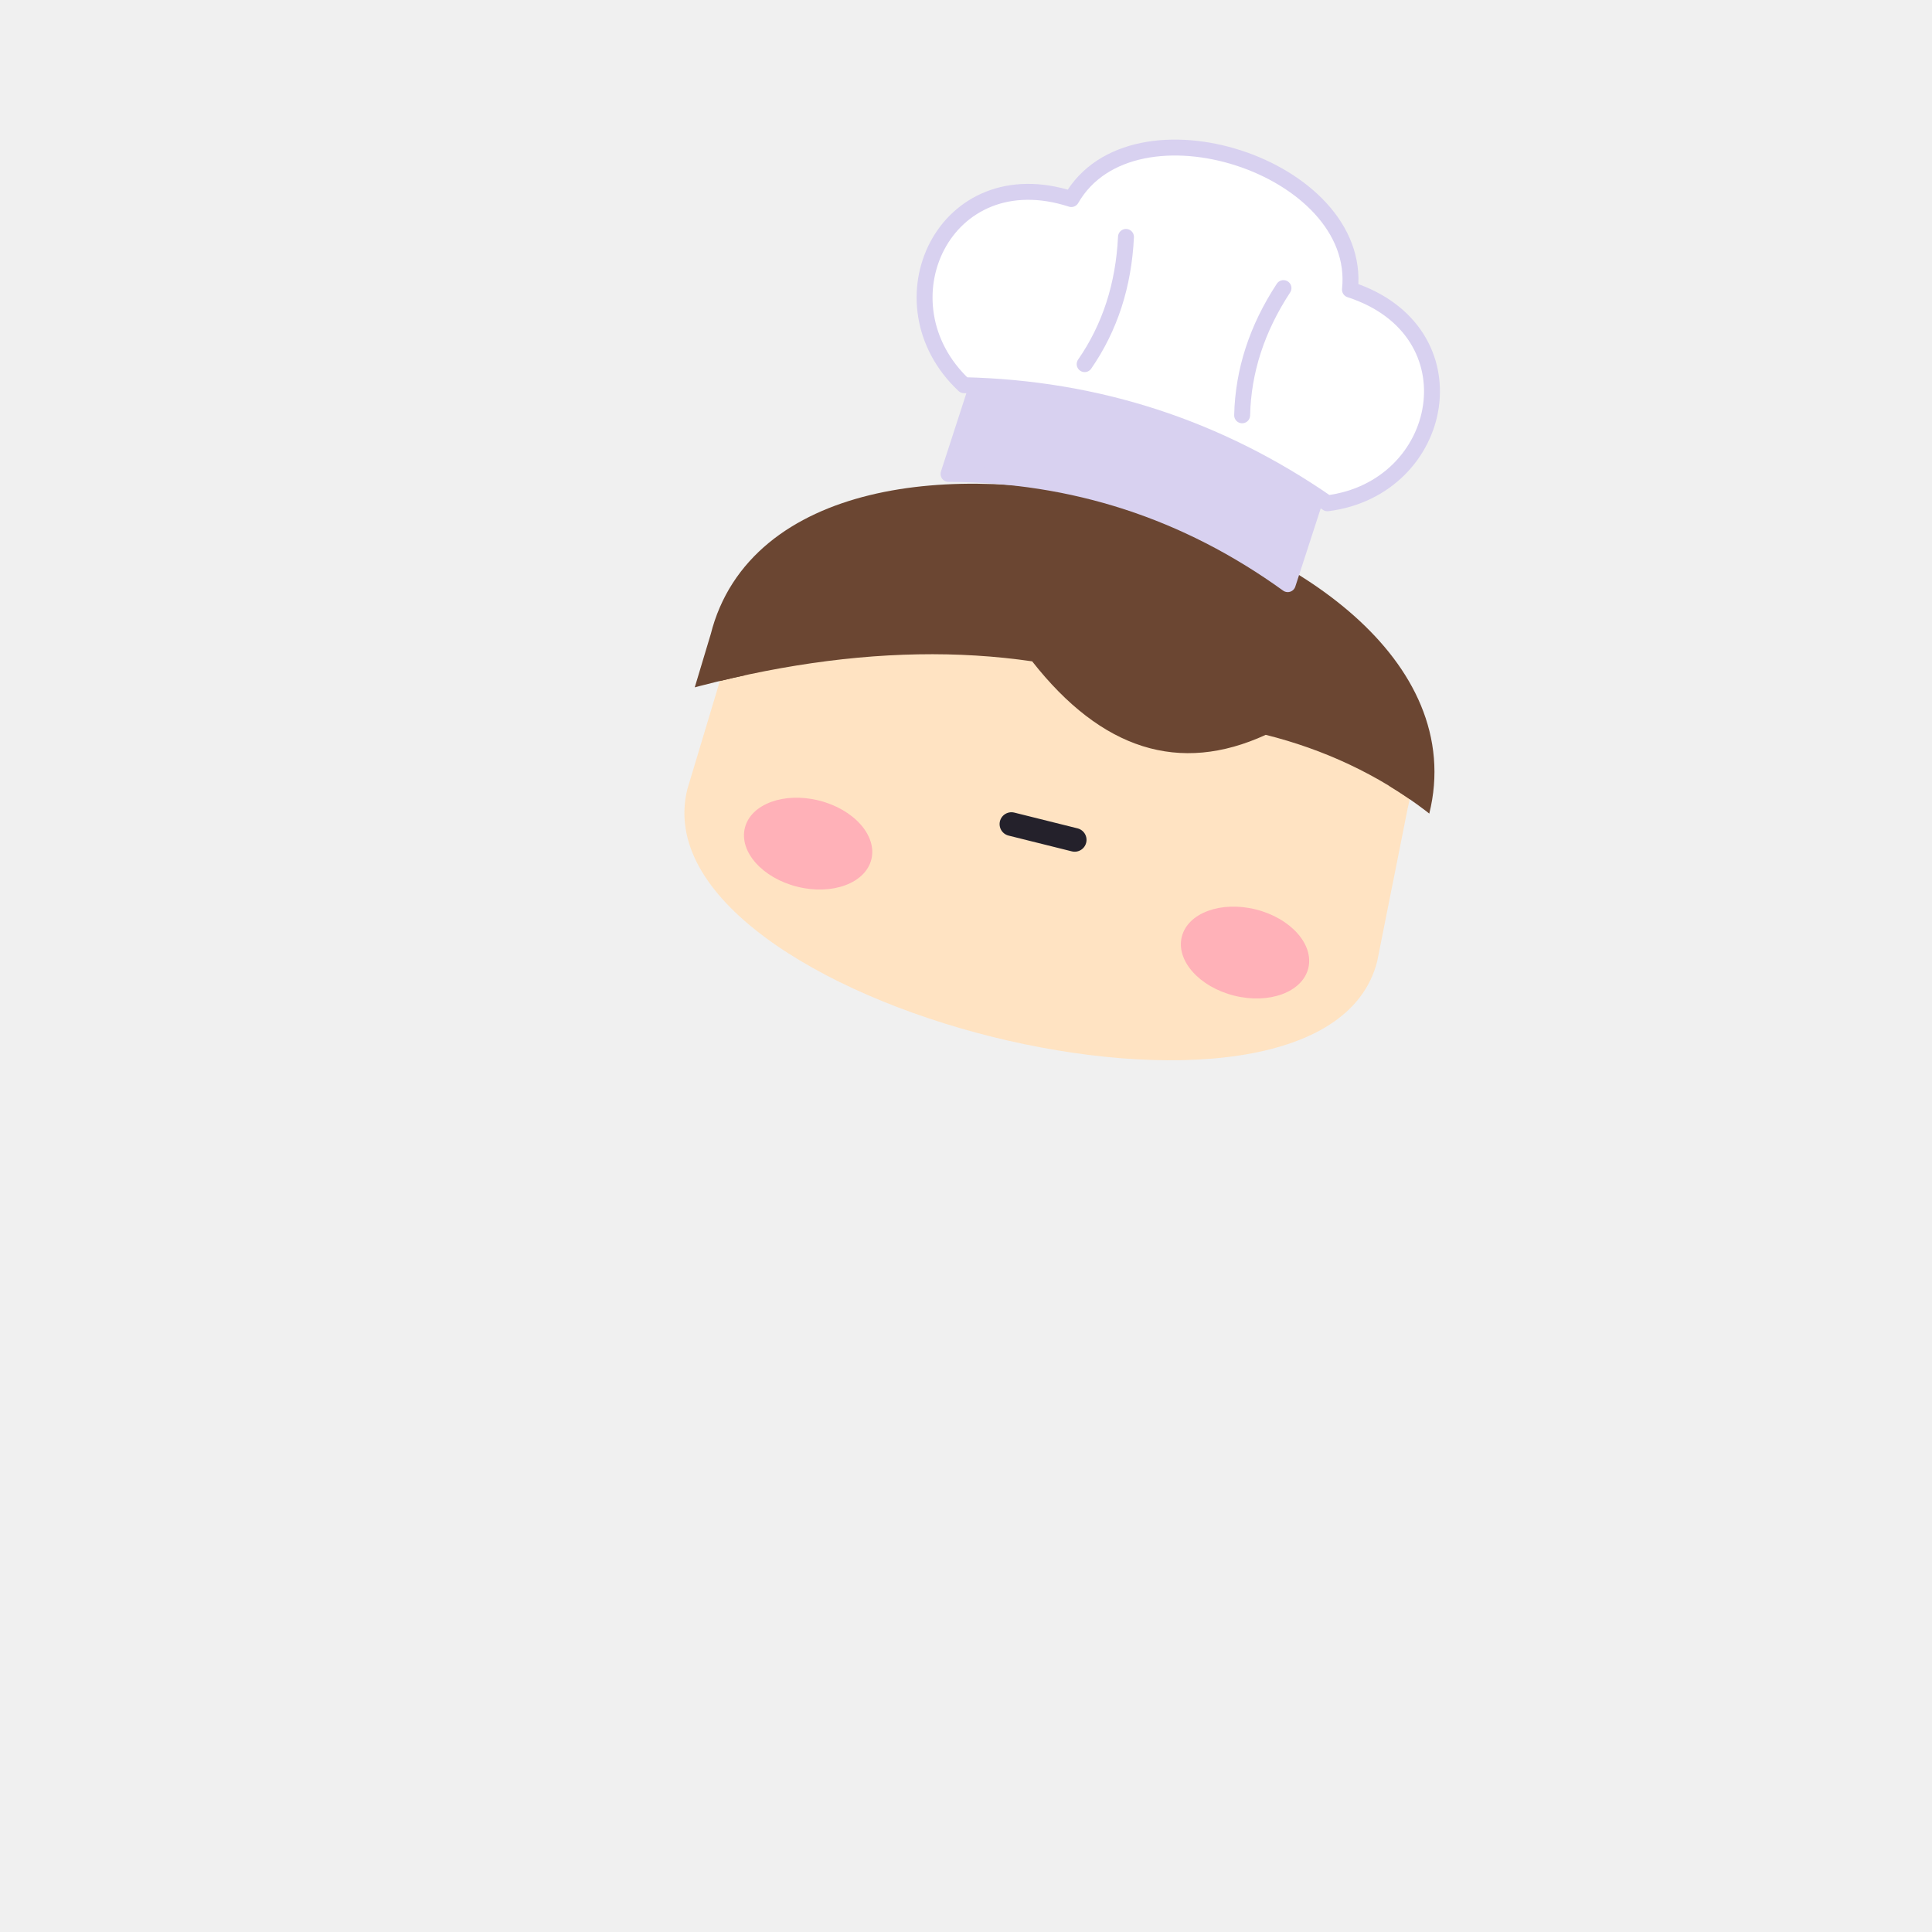
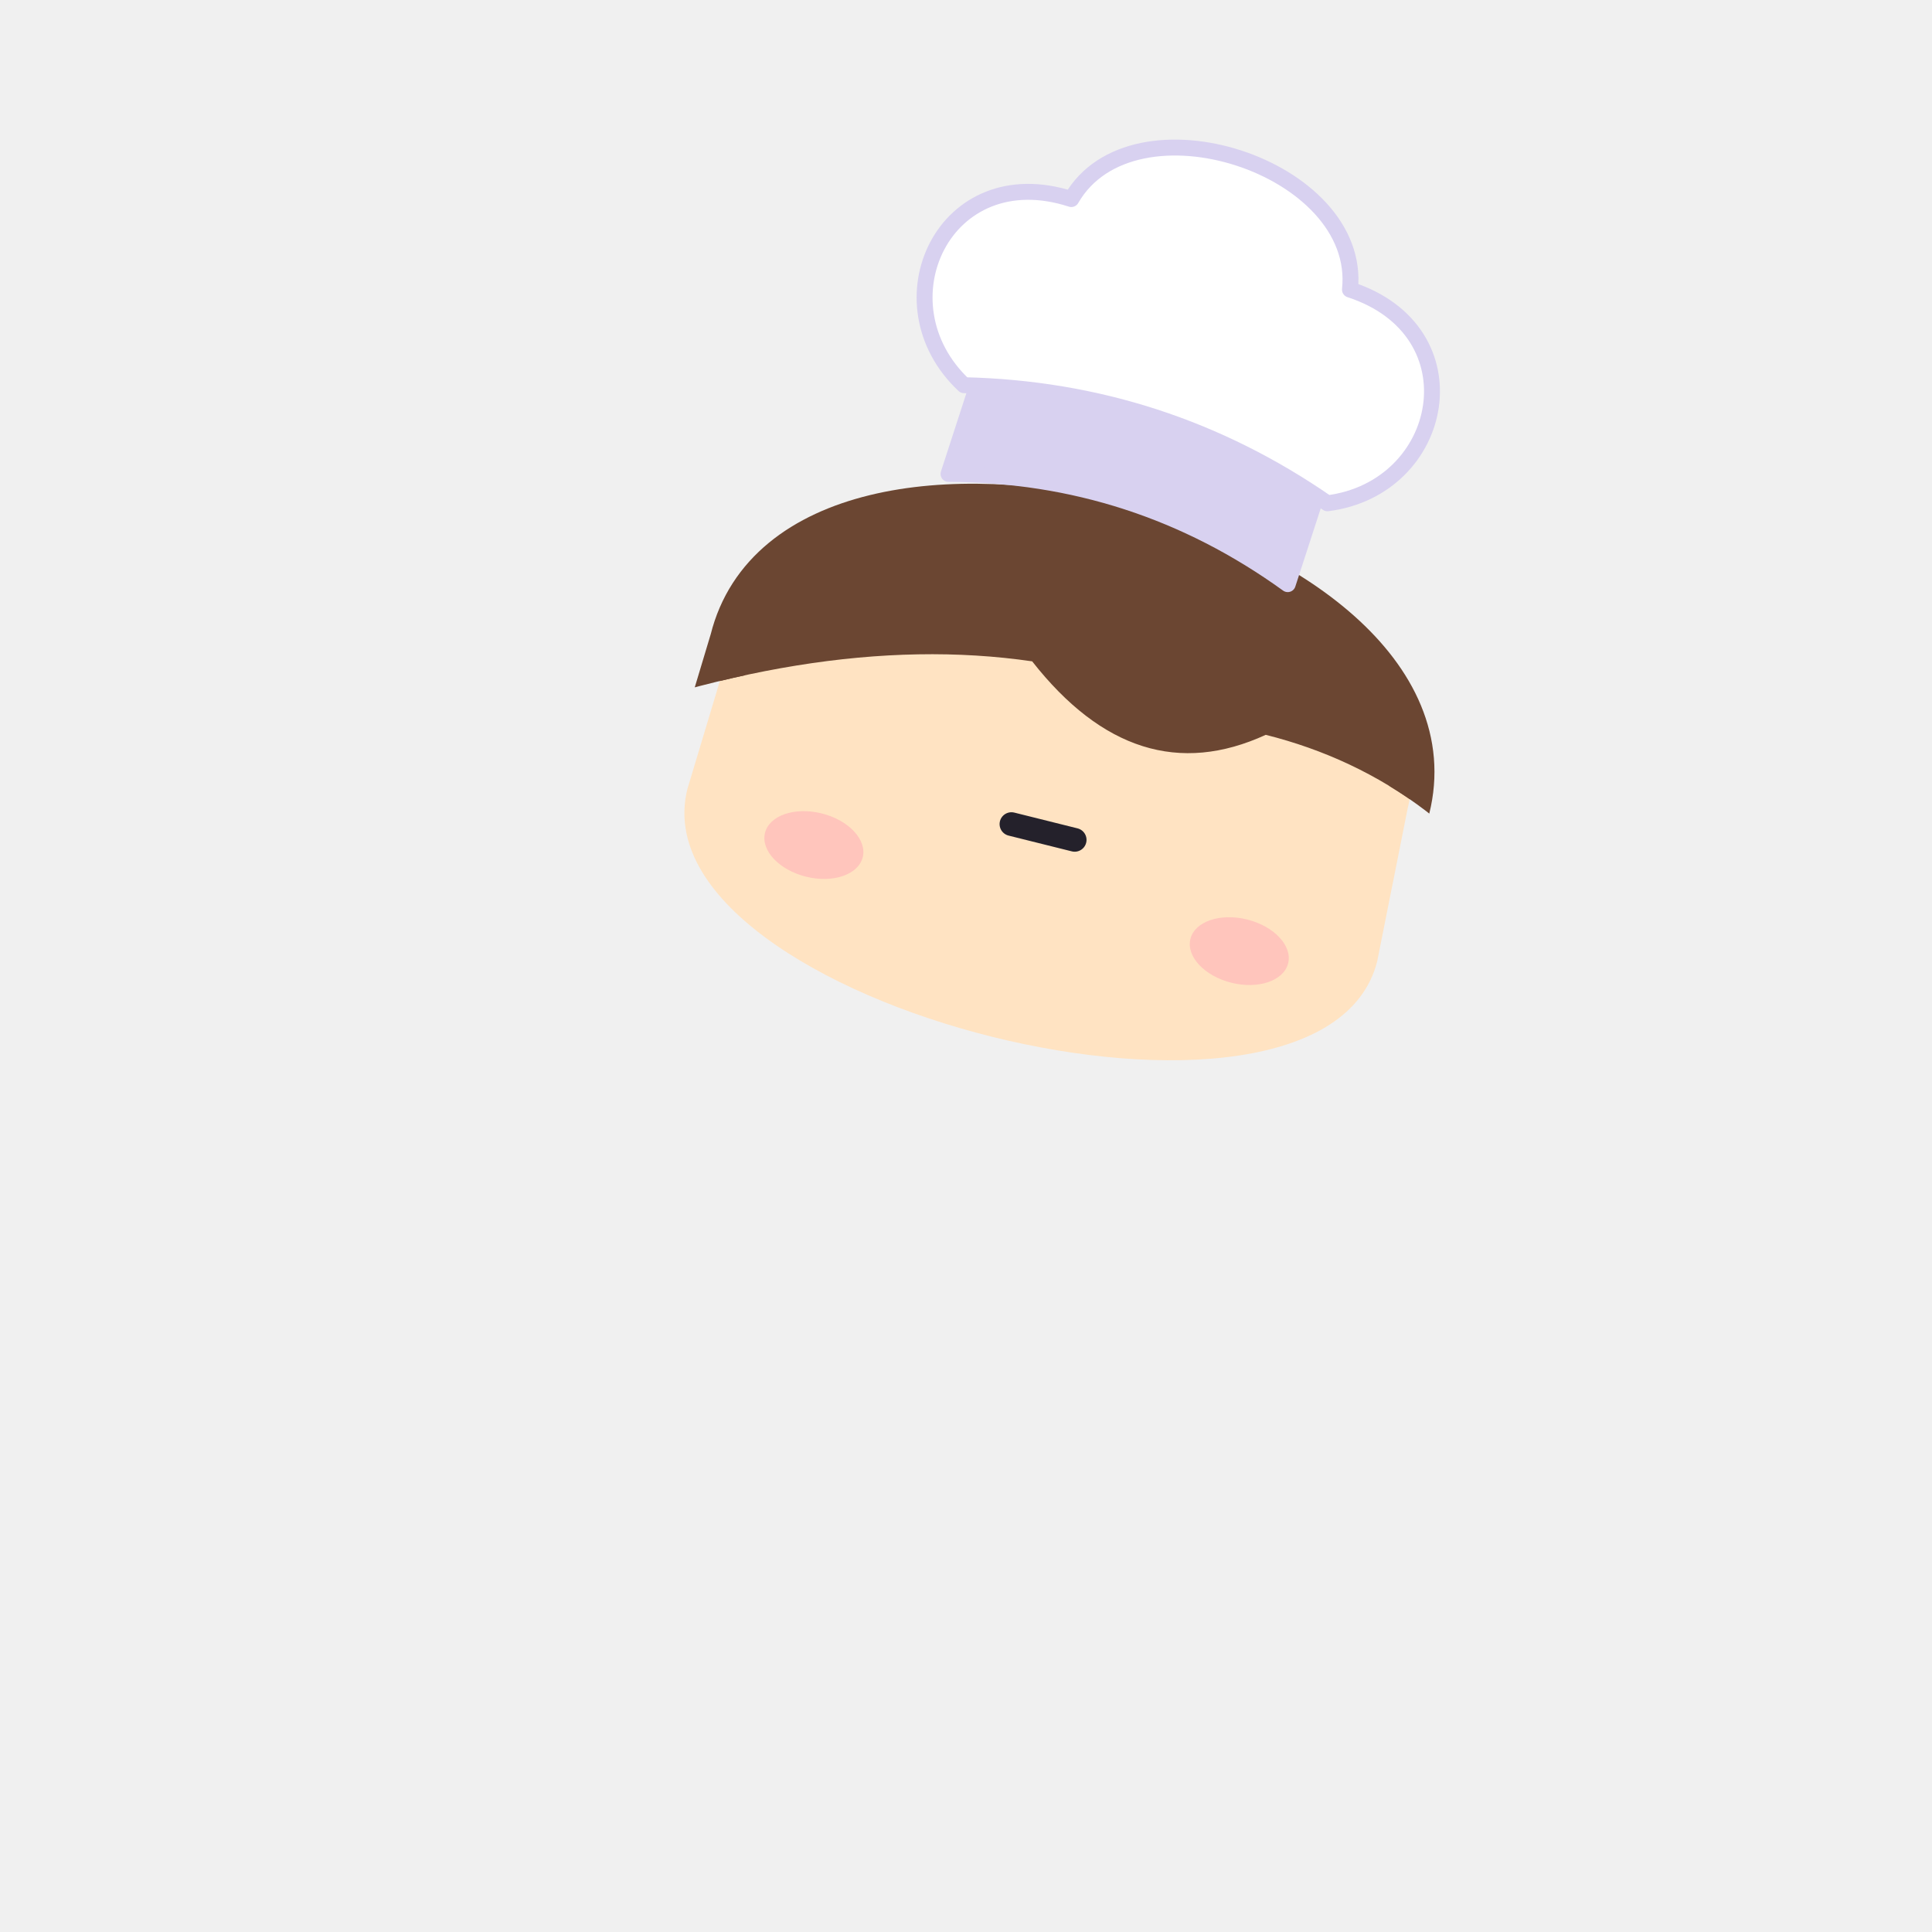
<svg xmlns="http://www.w3.org/2000/svg" viewBox="0 0 480 480" width="480" height="480">
  <g transform="translate(240 470) scale(0.92) translate(-240 -470)">
    <g transform="translate(0 0) rotate(3 240 384)">
      <g transform="rotate(11 240 236)">
        <path d="M146 152 C146 78 334 78 334 152 L336 194 C336 254 144 254 144 194 Z" fill="#FFE3C2" />
        <clipPath id="hchef">
          <path d="M100 40 H380 V182 C356 154 324 142 292 142 Q262 166 226 138 Q166 144 100 192 Z" />
        </clipPath>
        <path d="M146 152 C146 78 334 78 334 152 L336 194 C336 254 144 254 144 194 Z" fill="#6B4632" stroke="#6B4632" stroke-width="12" stroke-linejoin="round" clip-path="url(#hchef)" />
        <g transform="translate(240 96) rotate(4) scale(0.86) translate(-240 -150)">
          <path d="M184 152 Q240 134 296 152 L296 122 Q240 106 184 122 Z" fill="#D8D1F0" stroke="#D8D1F0" stroke-width="5" stroke-linejoin="round" />
          <path d="M180 124 C146 108 152 58 194 58 C202 20 278 20 286 58 C328 58 334 108 300 124 Q240 106 180 124 Z" fill="#FFFFFF" stroke="#D8D1F0" stroke-width="5" stroke-linejoin="round" />
-           <path d="M214 64 q6 22 0 42 M266 64 q-6 22 0 42" stroke="#D8D1F0" stroke-width="5" stroke-linecap="round" fill="none" />
        </g>
        <g transform="translate(240 178) scale(0.8) translate(-240 -262)">
-           <ellipse cx="164" cy="290" rx="22" ry="15" fill="#FF8FB1" opacity="0.6" />
-           <ellipse cx="316" cy="290" rx="22" ry="15" fill="#FF8FB1" opacity="0.6" />
+           <ellipse cx="166" cy="290" rx="17" ry="11" fill="#FF8FB1" opacity="0.36" />
+           <ellipse cx="314" cy="290" rx="17" ry="11" fill="#FF8FB1" opacity="0.36" />
          <path d="M229 267 h22" stroke="#24212B" stroke-width="8" stroke-linecap="round" />
        </g>
      </g>
    </g>
  </g>
</svg>
